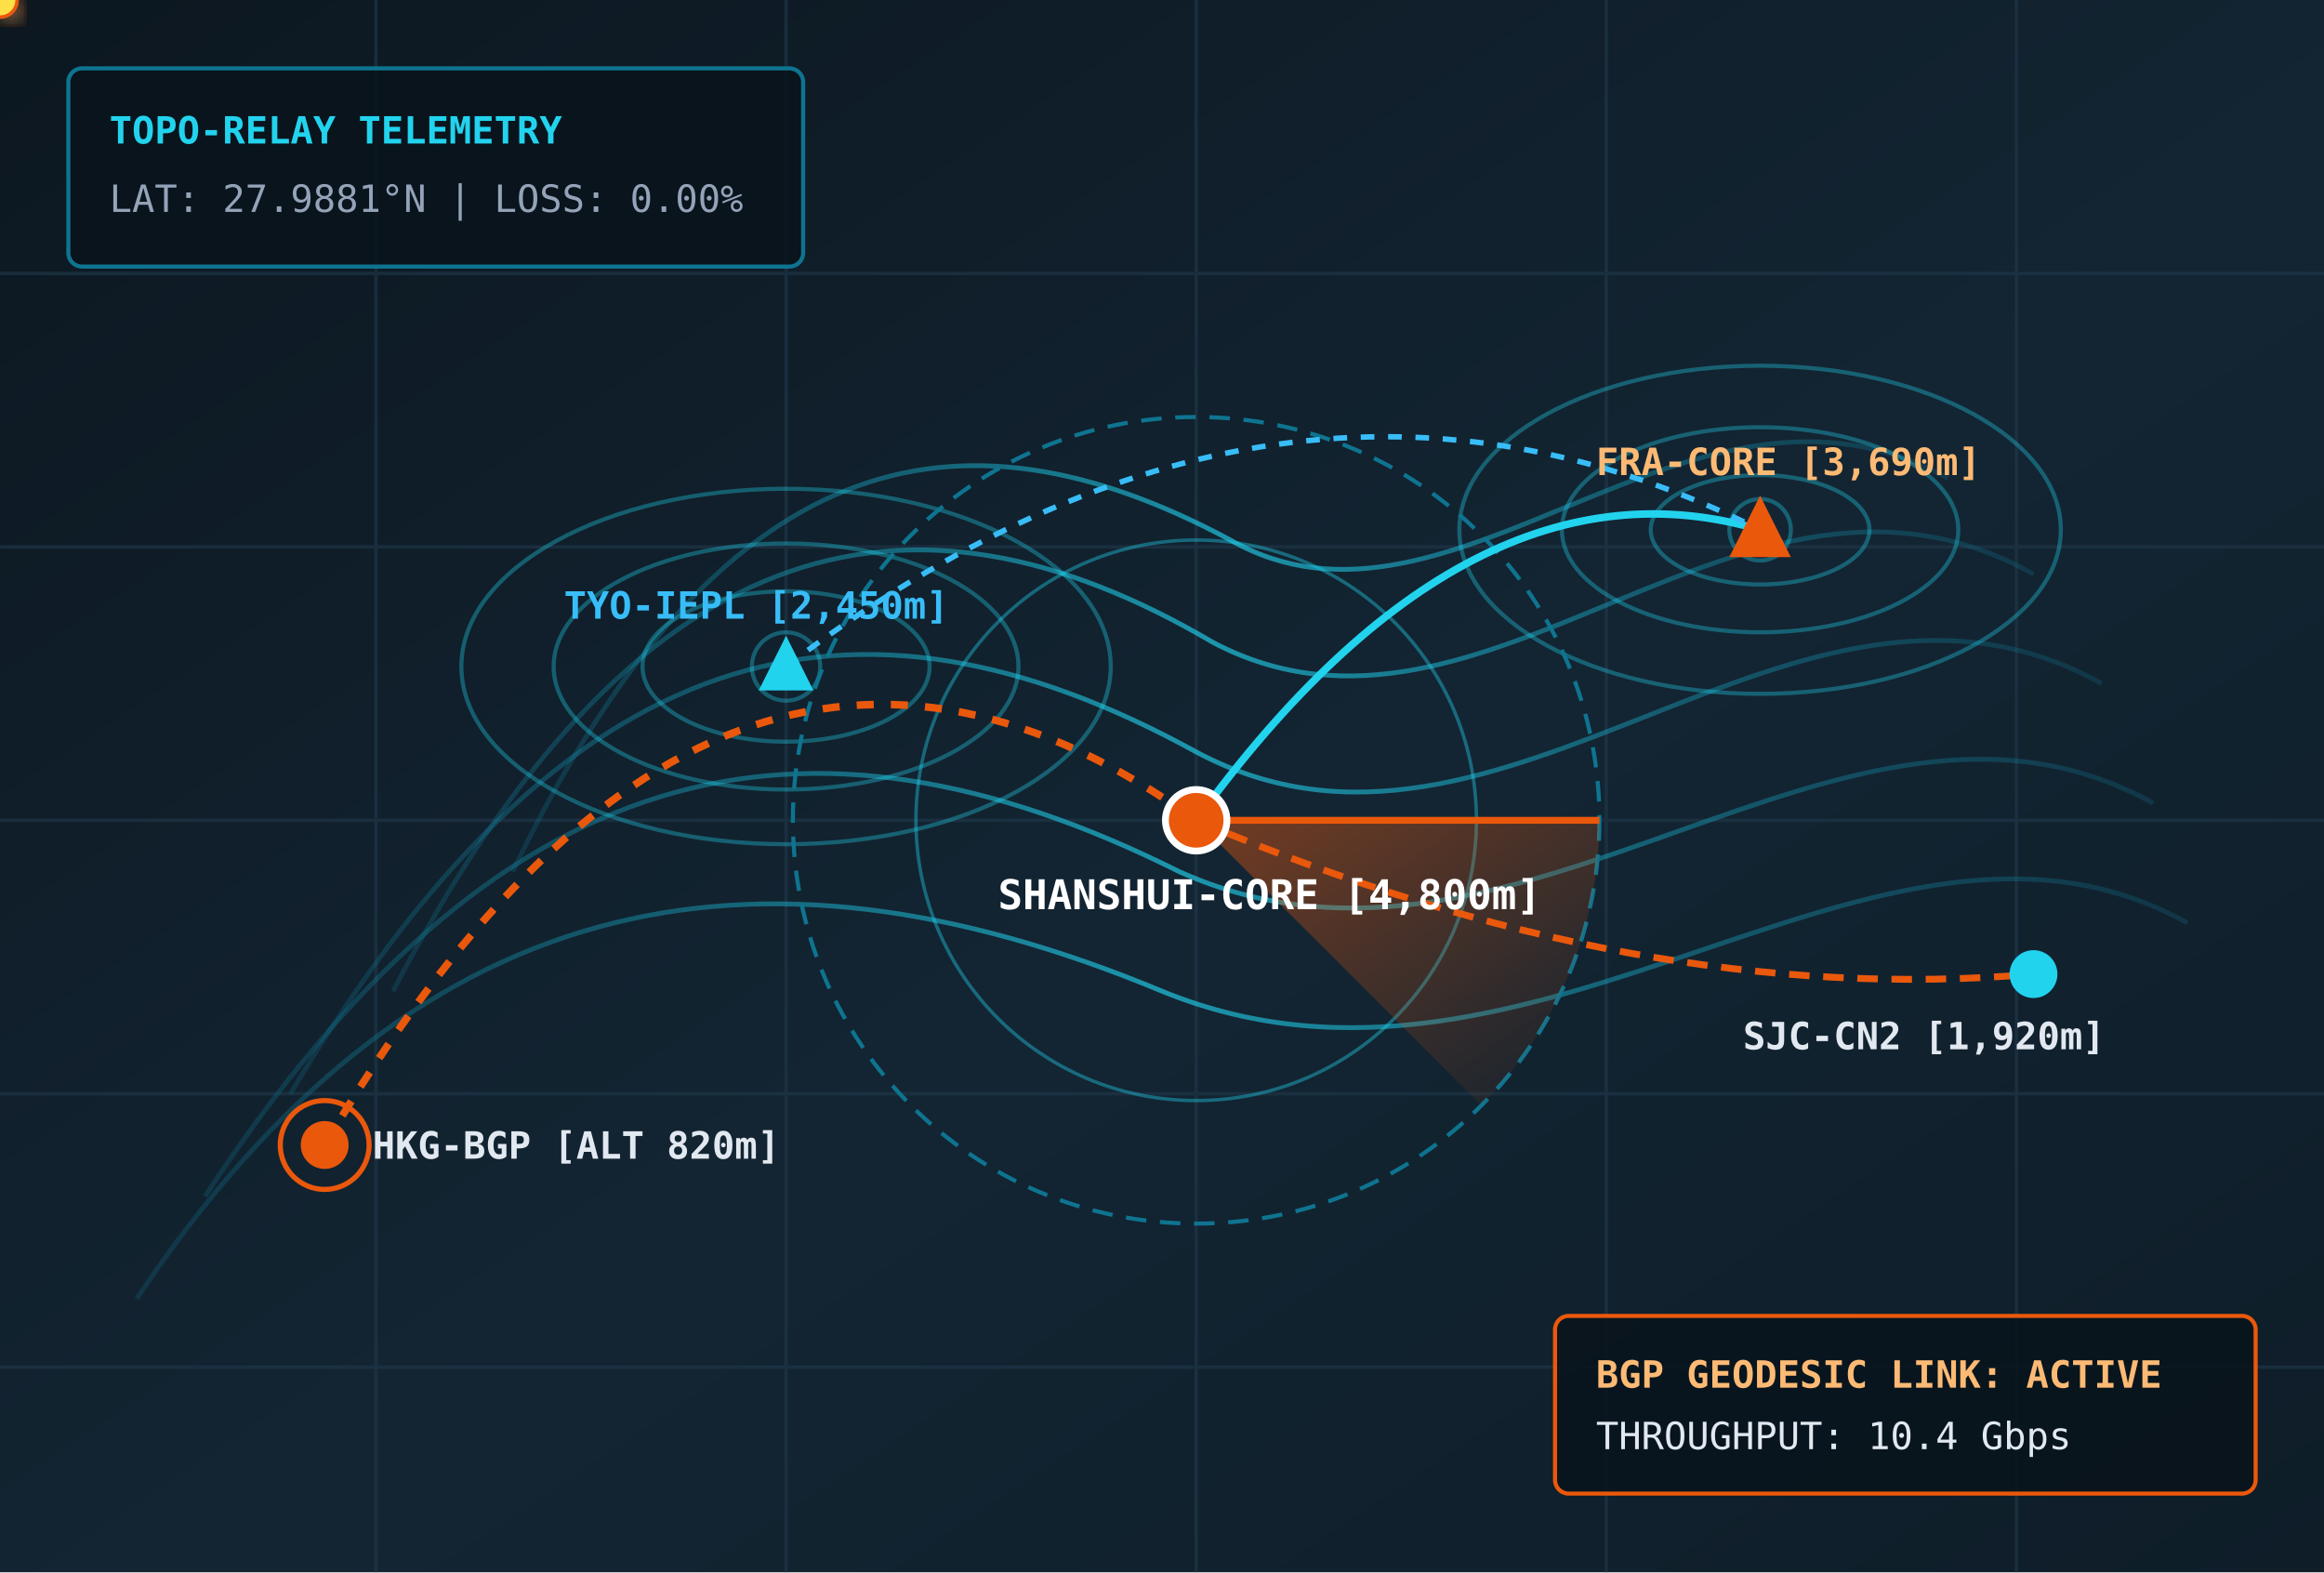
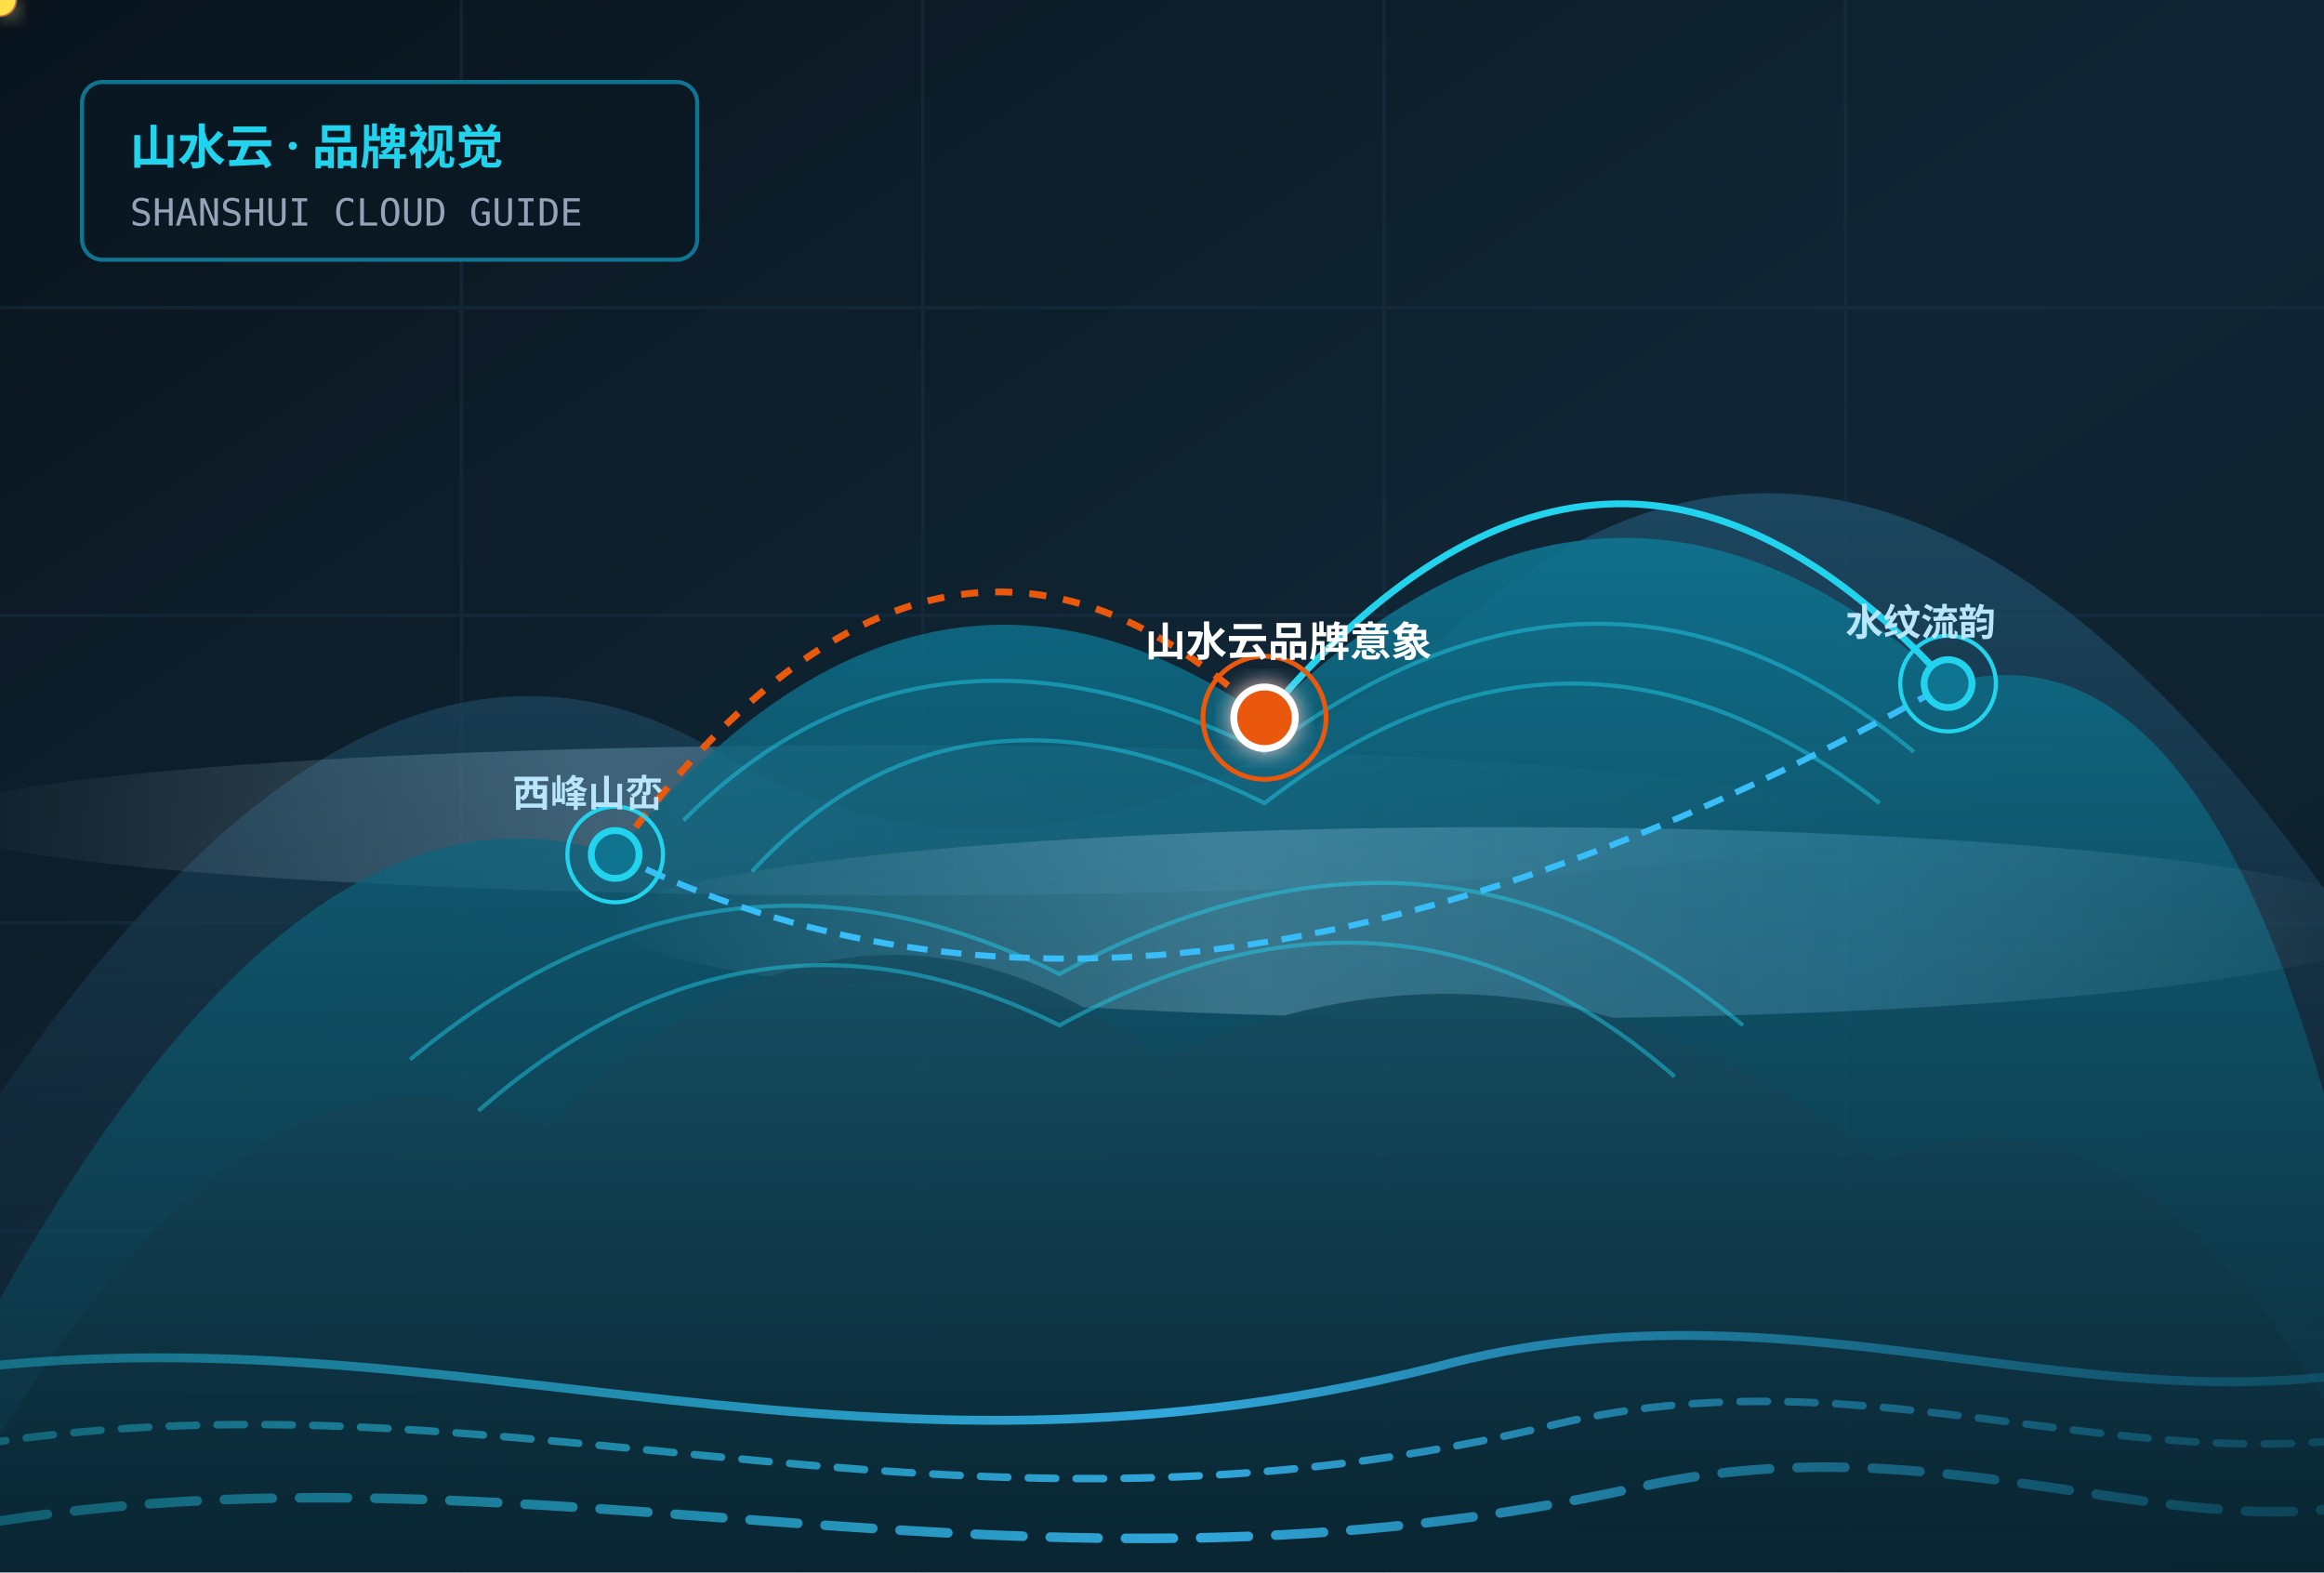
<svg xmlns="http://www.w3.org/2000/svg" viewBox="0 0 680 460" width="100%" height="100%">
  <defs>
-     <linearGradient id="alpineBg" x1="0%" y1="0%" x2="100%" y2="100%">
-       <stop offset="0%" stop-color="#0C1720" />
-       <stop offset="55%" stop-color="#132533" />
-       <stop offset="100%" stop-color="#0E1D28" />
+     <linearGradient id="shanshuiBg" x1="0%" y1="0%" x2="100%" y2="100%">
+       <stop offset="0%" stop-color="#09141D" />
+       <stop offset="50%" stop-color="#102534" />
+       <stop offset="100%" stop-color="#0D1E2A" />
    </linearGradient>
-     <linearGradient id="contourTeal" x1="0%" y1="0%" x2="100%" y2="0%">
-       <stop offset="0%" stop-color="#0E7490" stop-opacity="0.25" />
-       <stop offset="50%" stop-color="#22D3EE" stop-opacity="0.65" />
-       <stop offset="100%" stop-color="#0E7490" stop-opacity="0.25" />
+     <linearGradient id="peakFar" x1="0%" y1="0%" x2="0%" y2="100%">
+       <stop offset="0%" stop-color="#1E4D68" stop-opacity="0.85" />
+       <stop offset="100%" stop-color="#102534" stop-opacity="0.2" />
    </linearGradient>
-     <linearGradient id="sweepBeam" x1="0%" y1="0%" x2="100%" y2="100%">
-       <stop offset="0%" stop-color="#EA580C" stop-opacity="0.45" />
-       <stop offset="100%" stop-color="#EA580C" stop-opacity="0" />
+     <linearGradient id="peakMid" x1="0%" y1="0%" x2="0%" y2="100%">
+       <stop offset="0%" stop-color="#0E7490" stop-opacity="0.9" />
+       <stop offset="100%" stop-color="#0A3C4D" stop-opacity="0.4" />
    </linearGradient>
-     <filter id="glowOrange" x="-20%" y="-20%" width="140%" height="140%">
-       <feGaussianBlur stdDeviation="3.5" result="blur" />
+     <linearGradient id="peakFore" x1="0%" y1="0%" x2="0%" y2="100%">
+       <stop offset="0%" stop-color="#164E63" stop-opacity="0.95" />
+       <stop offset="100%" stop-color="#08222E" stop-opacity="0.8" />
+     </linearGradient>
+     <linearGradient id="waterFlow" x1="0%" y1="0%" x2="100%" y2="0%">
+       <stop offset="0%" stop-color="#22D3EE" stop-opacity="0.3" />
+       <stop offset="50%" stop-color="#38BDF8" stop-opacity="0.85" />
+       <stop offset="100%" stop-color="#0E7490" stop-opacity="0.3" />
+     </linearGradient>
+     <linearGradient id="mistGrad" x1="0%" y1="0%" x2="100%" y2="0%">
+       <stop offset="0%" stop-color="#E0F2FE" stop-opacity="0" />
+       <stop offset="35%" stop-color="#BAE6FD" stop-opacity="0.25" />
+       <stop offset="70%" stop-color="#7DD3FC" stop-opacity="0.2" />
+       <stop offset="100%" stop-color="#E0F2FE" stop-opacity="0" />
+     </linearGradient>
+     <filter id="nodeGlow" x="-30%" y="-30%" width="160%" height="160%">
+       <feGaussianBlur stdDeviation="3" result="blur" />
      <feComposite in="SourceGraphic" in2="blur" operator="over" />
    </filter>
  </defs>
-   <rect width="680" height="460" fill="url(#alpineBg)" />
-   <g stroke="#1E3648" stroke-width="1" opacity="0.65">
-     <line x1="0" y1="80" x2="680" y2="80" />
-     <line x1="0" y1="160" x2="680" y2="160" />
-     <line x1="0" y1="240" x2="680" y2="240" />
-     <line x1="0" y1="320" x2="680" y2="320" />
-     <line x1="0" y1="400" x2="680" y2="400" />
-     <line x1="110" y1="0" x2="110" y2="460" />
-     <line x1="230" y1="0" x2="230" y2="460" />
-     <line x1="350" y1="0" x2="350" y2="460" />
-     <line x1="470" y1="0" x2="470" y2="460" />
-     <line x1="590" y1="0" x2="590" y2="460" />
+   <rect width="680" height="460" fill="url(#shanshuiBg)" />
+   <g stroke="#1E384D" stroke-width="1" opacity="0.35">
+     <line x1="0" y1="90" x2="680" y2="90" />
+     <line x1="0" y1="180" x2="680" y2="180" />
+     <line x1="0" y1="270" x2="680" y2="270" />
+     <line x1="0" y1="360" x2="680" y2="360" />
+     <line x1="135" y1="0" x2="135" y2="460" />
+     <line x1="270" y1="0" x2="270" y2="460" />
+     <line x1="405" y1="0" x2="405" y2="460" />
+     <line x1="540" y1="0" x2="540" y2="460" />
  </g>
-   <g fill="none" stroke="url(#contourTeal)" stroke-width="1.4">
-     <path d="M 40 380 C 120 260, 220 240, 340 290 C 450 335, 550 220, 640 270" />
-     <path d="M 60 350 C 145 220, 235 200, 345 255 C 445 300, 540 185, 630 235" />
-     <path d="M 85 320 C 165 185, 250 165, 350 220 C 440 268, 525 150, 615 200" />
-     <path d="M 115 290 C 185 155, 265 135, 355 188 C 435 230, 510 120, 595 168" />
-     <path d="M 150 255 C 210 130, 280 115, 360 158 C 425 195, 495 98, 570 140" />
+   <path d="M 0 320 Q 110 160 210 220 T 430 180 T 680 260 L 680 460 L 0 460 Z" fill="url(#peakFar)" />
+   <ellipse cx="260" cy="240" rx="280" ry="22" fill="url(#mistGrad)">
+     <animate attributeName="cx" values="240;290;240" dur="14s" repeatCount="indefinite" />
+   </ellipse>
+   <path d="M 0 380 Q 90 220 180 250 Q 270 140 370 210 Q 470 110 570 200 Q 640 180 680 320 L 680 460 L 0 460 Z" fill="url(#peakMid)" />
+   <ellipse cx="440" cy="270" rx="260" ry="28" fill="url(#mistGrad)">
+     <animate attributeName="cx" values="460;410;460" dur="18s" repeatCount="indefinite" />
+   </ellipse>
+   <path d="M 0 420 Q 80 290 160 330 Q 250 240 340 310 Q 450 260 550 340 Q 620 310 680 410 L 680 460 L 0 460 Z" fill="url(#peakFore)" />
+   <g fill="none" stroke="#22D3EE" stroke-width="1.2" opacity="0.45">
+     <path d="M 200 240 Q 270 170 370 220 Q 470 145 560 220" />
+     <path d="M 220 255 Q 280 190 370 235 Q 460 165 550 235" />
+     <path d="M 120 310 Q 210 235 310 285 Q 420 225 510 300" />
+     <path d="M 140 325 Q 220 255 310 300 Q 410 245 490 315" />
  </g>
-   <g fill="none" stroke="#22D3EE" stroke-opacity="0.35" stroke-width="1.2">
-     <ellipse cx="230" cy="195" rx="95" ry="52" />
-     <ellipse cx="230" cy="195" rx="68" ry="36" />
-     <ellipse cx="230" cy="195" rx="42" ry="22" />
-     <circle cx="230" cy="195" r="10">
-       <animate attributeName="r" values="8;24;8" dur="3.6s" repeatCount="indefinite" />
-       <animate attributeName="stroke-opacity" values="0.8;0.1;0.8" dur="3.6s" repeatCount="indefinite" />
-     </circle>
+   <g fill="none" stroke="url(#waterFlow)" stroke-linecap="round">
+     <path id="waterStream1" d="M -40 405 C 120 375, 240 445, 420 400 C 530 370, 620 425, 720 395" stroke-width="2.6" />
+     <path id="waterStream2" d="M -20 425 C 140 395, 270 460, 450 418 C 550 392, 630 440, 720 415" stroke-width="2.2" stroke-dasharray="8 6">
+       <animate attributeName="stroke-dashoffset" values="0;-112" dur="6s" repeatCount="indefinite" />
+     </path>
+     <path id="waterStream3" d="M 0 445 C 160 420, 300 475, 480 435 C 570 415, 640 455, 700 438" stroke-width="2.8" stroke-dasharray="14 8">
+       <animate attributeName="stroke-dashoffset" values="0;-132" dur="7s" repeatCount="indefinite" />
+     </path>
  </g>
-   <g fill="none" stroke="#22D3EE" stroke-opacity="0.35" stroke-width="1.2">
-     <ellipse cx="515" cy="155" rx="88" ry="48" />
-     <ellipse cx="515" cy="155" rx="58" ry="30" />
-     <ellipse cx="515" cy="155" rx="32" ry="16" />
-     <circle cx="515" cy="155" r="9">
-       <animate attributeName="r" values="7;22;7" dur="3.2s" repeatCount="indefinite" />
-       <animate attributeName="stroke-opacity" values="0.85;0.12;0.85" dur="3.2s" repeatCount="indefinite" />
-     </circle>
+   <g fill="none">
+     <path id="coreRouteA" d="M 180 250 Q 275 120 370 210" stroke="#EA580C" stroke-width="2" stroke-dasharray="5 5" />
+     <path id="coreRouteB" d="M 370 210 Q 470 90 570 200" stroke="#22D3EE" stroke-width="2" />
+     <path id="coreRouteC" d="M 180 250 Q 340 330 570 200" stroke="#38BDF8" stroke-width="1.8" stroke-dasharray="6 4" />
  </g>
-   <g transform="translate(350, 240)">
-     <circle cx="0" cy="0" r="118" fill="none" stroke="#0E7490" stroke-width="1.2" stroke-dasharray="6 4" />
-     <circle cx="0" cy="0" r="82" fill="none" stroke="#22D3EE" stroke-width="1" stroke-opacity="0.4" />
-     <g>
-       <path d="M 0 0 L 118 0 A 118 118 0 0 1 83.4 83.4 Z" fill="url(#sweepBeam)" />
-       <line x1="0" y1="0" x2="118" y2="0" stroke="#EA580C" stroke-width="2" />
-       <animateTransform attributeName="transform" type="rotate" from="0" to="360" dur="7s" repeatCount="indefinite" />
-     </g>
-   </g>
-   <path id="routeWestToCore" d="M 95 335 Q 210 140 350 240" fill="none" stroke="#EA580C" stroke-width="2.2" stroke-dasharray="5 5" />
-   <path id="routeCoreToNorth" d="M 350 240 Q 430 130 515 155" fill="none" stroke="#22D3EE" stroke-width="2.2" />
-   <path id="routeCoreToEast" d="M 350 240 Q 480 295 595 285" fill="none" stroke="#EA580C" stroke-width="2" stroke-dasharray="6 4" />
-   <path id="routeWestToNorth" d="M 230 195 Q 375 85 515 155" fill="none" stroke="#38BDF8" stroke-width="1.6" stroke-dasharray="4 4" />
-   <circle r="5.5" fill="#EA580C" filter="url(#glowOrange)">
-     <animateMotion dur="2.8s" repeatCount="indefinite" path="M 95 335 Q 210 140 350 240" />
+   <circle r="5" fill="#EA580C" filter="url(#nodeGlow)">
+     <animateMotion dur="3.2s" repeatCount="indefinite" path="M 180 250 Q 275 120 370 210" />
  </circle>
-   <circle r="5" fill="#22D3EE" filter="url(#glowOrange)">
-     <animateMotion dur="2.2s" repeatCount="indefinite" path="M 350 240 Q 430 130 515 155" />
-   </circle>
-   <circle r="5.5" fill="#EA580C" filter="url(#glowOrange)">
-     <animateMotion dur="2.6s" repeatCount="indefinite" path="M 350 240 Q 480 295 595 285" />
+   <circle r="4.5" fill="#22D3EE" filter="url(#nodeGlow)">
+     <animateMotion dur="2.8s" repeatCount="indefinite" path="M 370 210 Q 470 90 570 200" />
  </circle>
  <circle r="4.5" fill="#FDE047">
-     <animateMotion dur="3.1s" repeatCount="indefinite" path="M 230 195 Q 375 85 515 155" />
+     <animateMotion dur="4.2s" repeatCount="indefinite" path="M 180 250 Q 340 330 570 200" />
  </circle>
-   <g transform="translate(95, 335)">
-     <circle cx="0" cy="0" r="7" fill="#EA580C" />
-     <circle cx="0" cy="0" r="13" fill="none" stroke="#EA580C" stroke-width="1.5">
-       <animate attributeName="r" values="7;18;7" dur="2.4s" repeatCount="indefinite" />
-       <animate attributeName="opacity" values="1;0;1" dur="2.4s" repeatCount="indefinite" />
+   <g transform="translate(180, 250)">
+     <circle cx="0" cy="0" r="7" fill="#0E7490" stroke="#22D3EE" stroke-width="2" />
+     <circle cx="0" cy="0" r="14" fill="none" stroke="#22D3EE" stroke-width="1.2">
+       <animate attributeName="r" values="7;18;7" dur="3s" repeatCount="indefinite" />
+       <animate attributeName="opacity" values="0.9;0.1;0.9" dur="3s" repeatCount="indefinite" />
    </circle>
-     <text x="14" y="4" fill="#E2E8F0" font-family="Consolas, monospace" font-size="11" font-weight="bold">HKG-BGP [ALT 820m]</text>
+     <text x="-30" y="-14" fill="#BAE6FD" font-family="-apple-system, sans-serif" font-size="11" font-weight="bold">西峰山峦</text>
  </g>
-   <g transform="translate(230, 195)">
-     <polygon points="0,-9 8,7 -8,7" fill="#22D3EE" />
-     <text x="-65" y="-14" fill="#38BDF8" font-family="Consolas, monospace" font-size="11" font-weight="bold">TYO-IEPL [2,450m]</text>
+   <g transform="translate(370, 210)">
+     <circle cx="0" cy="0" r="9" fill="#EA580C" stroke="#FFFFFF" stroke-width="2" filter="url(#nodeGlow)" />
+     <circle cx="0" cy="0" r="18" fill="none" stroke="#EA580C" stroke-width="1.4">
+       <animate attributeName="r" values="9;24;9" dur="3.6s" repeatCount="indefinite" />
+       <animate attributeName="opacity" values="0.95;0.1;0.95" dur="3.6s" repeatCount="indefinite" />
+     </circle>
+     <text x="-35" y="-18" fill="#FFFFFF" font-family="-apple-system, sans-serif" font-size="12" font-weight="bold">山水云品牌意象</text>
  </g>
-   <g transform="translate(350, 240)">
-     <circle cx="0" cy="0" r="9" fill="#EA580C" stroke="#FFFFFF" stroke-width="2" />
-     <text x="-58" y="26" fill="#FFFFFF" font-family="Consolas, monospace" font-size="12" font-weight="bold">SHANSHUI-CORE [4,800m]</text>
+   <g transform="translate(570, 200)">
+     <circle cx="0" cy="0" r="7" fill="#0E7490" stroke="#22D3EE" stroke-width="2" />
+     <circle cx="0" cy="0" r="14" fill="none" stroke="#22D3EE" stroke-width="1.2">
+       <animate attributeName="r" values="7;18;7" dur="2.8s" repeatCount="indefinite" />
+       <animate attributeName="opacity" values="0.85;0.1;0.85" dur="2.8s" repeatCount="indefinite" />
+     </circle>
+     <text x="-30" y="-14" fill="#BAE6FD" font-family="-apple-system, sans-serif" font-size="11" font-weight="bold">水纹流韵</text>
  </g>
-   <g transform="translate(515, 155)">
-     <polygon points="0,-10 9,8 -9,8" fill="#EA580C" />
-     <text x="-48" y="-16" fill="#FDBA74" font-family="Consolas, monospace" font-size="11" font-weight="bold">FRA-CORE [3,690m]</text>
-   </g>
-   <g transform="translate(595, 285)">
-     <circle cx="0" cy="0" r="7" fill="#22D3EE" />
-     <text x="-85" y="22" fill="#E2E8F0" font-family="Consolas, monospace" font-size="11" font-weight="bold">SJC-CN2 [1,920m]</text>
-   </g>
-   <g transform="translate(20, 20)">
-     <rect width="215" height="58" rx="4" fill="#09131C" fill-opacity="0.85" stroke="#0E7490" stroke-width="1.2" />
-     <text x="12" y="22" fill="#22D3EE" font-family="Consolas, monospace" font-size="11" font-weight="bold">TOPO-RELAY TELEMETRY</text>
-     <text x="12" y="42" fill="#94A3B8" font-family="Consolas, monospace" font-size="11">LAT: 27.9881°N | LOSS: 0.00%</text>
-   </g>
-   <g transform="translate(455, 385)">
-     <rect width="205" height="52" rx="4" fill="#09131C" fill-opacity="0.85" stroke="#EA580C" stroke-width="1.2" />
-     <text x="12" y="21" fill="#FDBA74" font-family="Consolas, monospace" font-size="11" font-weight="bold">BGP GEODESIC LINK: ACTIVE</text>
-     <text x="12" y="39" fill="#E2E8F0" font-family="Consolas, monospace" font-size="11">THROUGHPUT: 10.4 Gbps</text>
+   <g transform="translate(24, 24)">
+     <rect width="180" height="52" rx="6" fill="#0A1822" fill-opacity="0.85" stroke="#0E7490" stroke-width="1.2" />
+     <text x="14" y="24" fill="#22D3EE" font-family="-apple-system, 'PingFang SC', sans-serif" font-size="14" font-weight="bold">山水云 · 品牌视觉</text>
+     <text x="14" y="42" fill="#94A3B8" font-family="Consolas, monospace" font-size="11">SHANSHUI CLOUD GUIDE</text>
  </g>
</svg>
